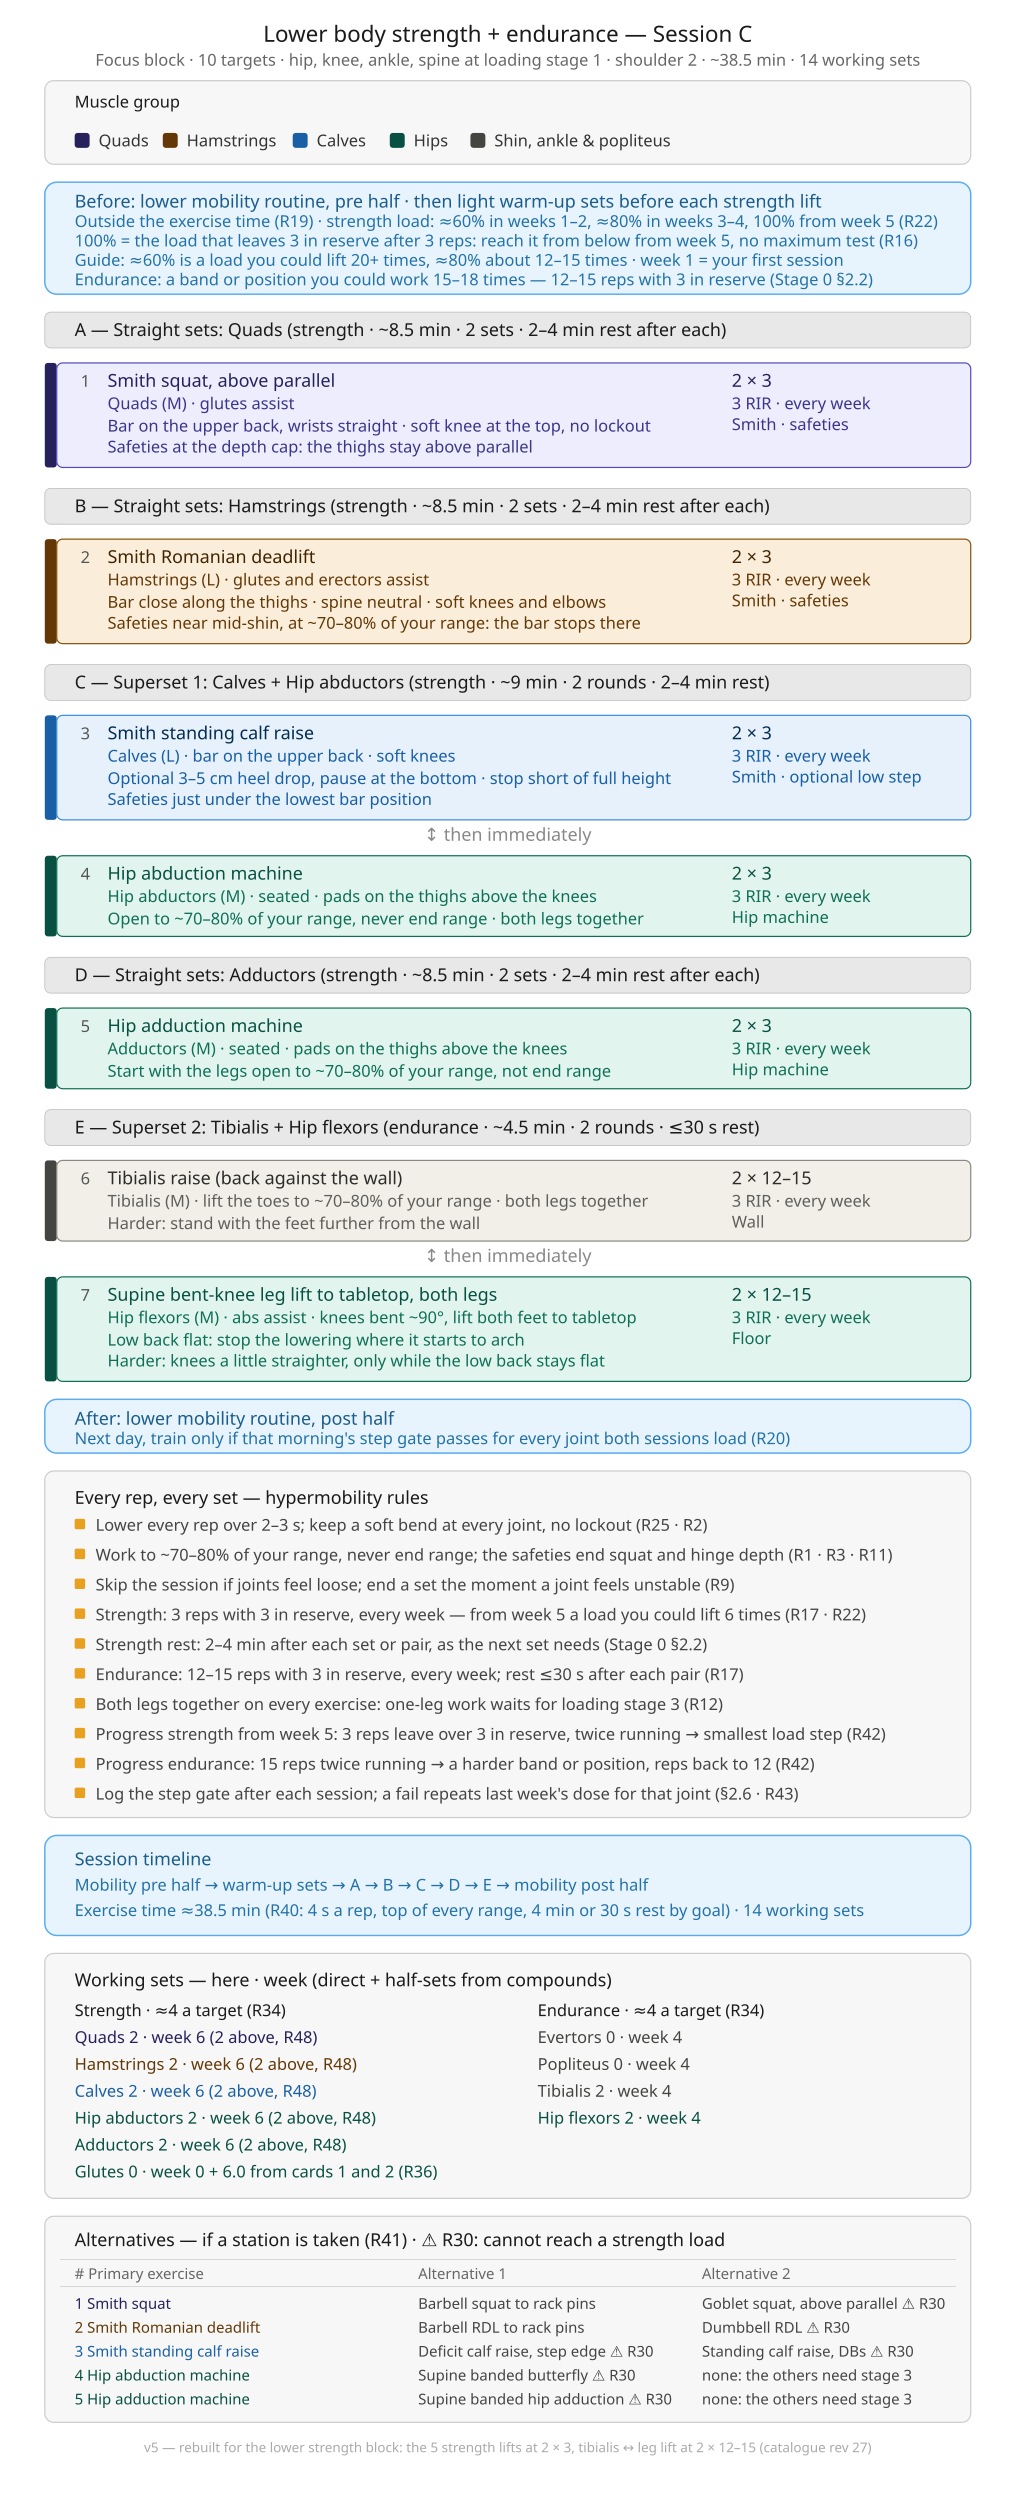
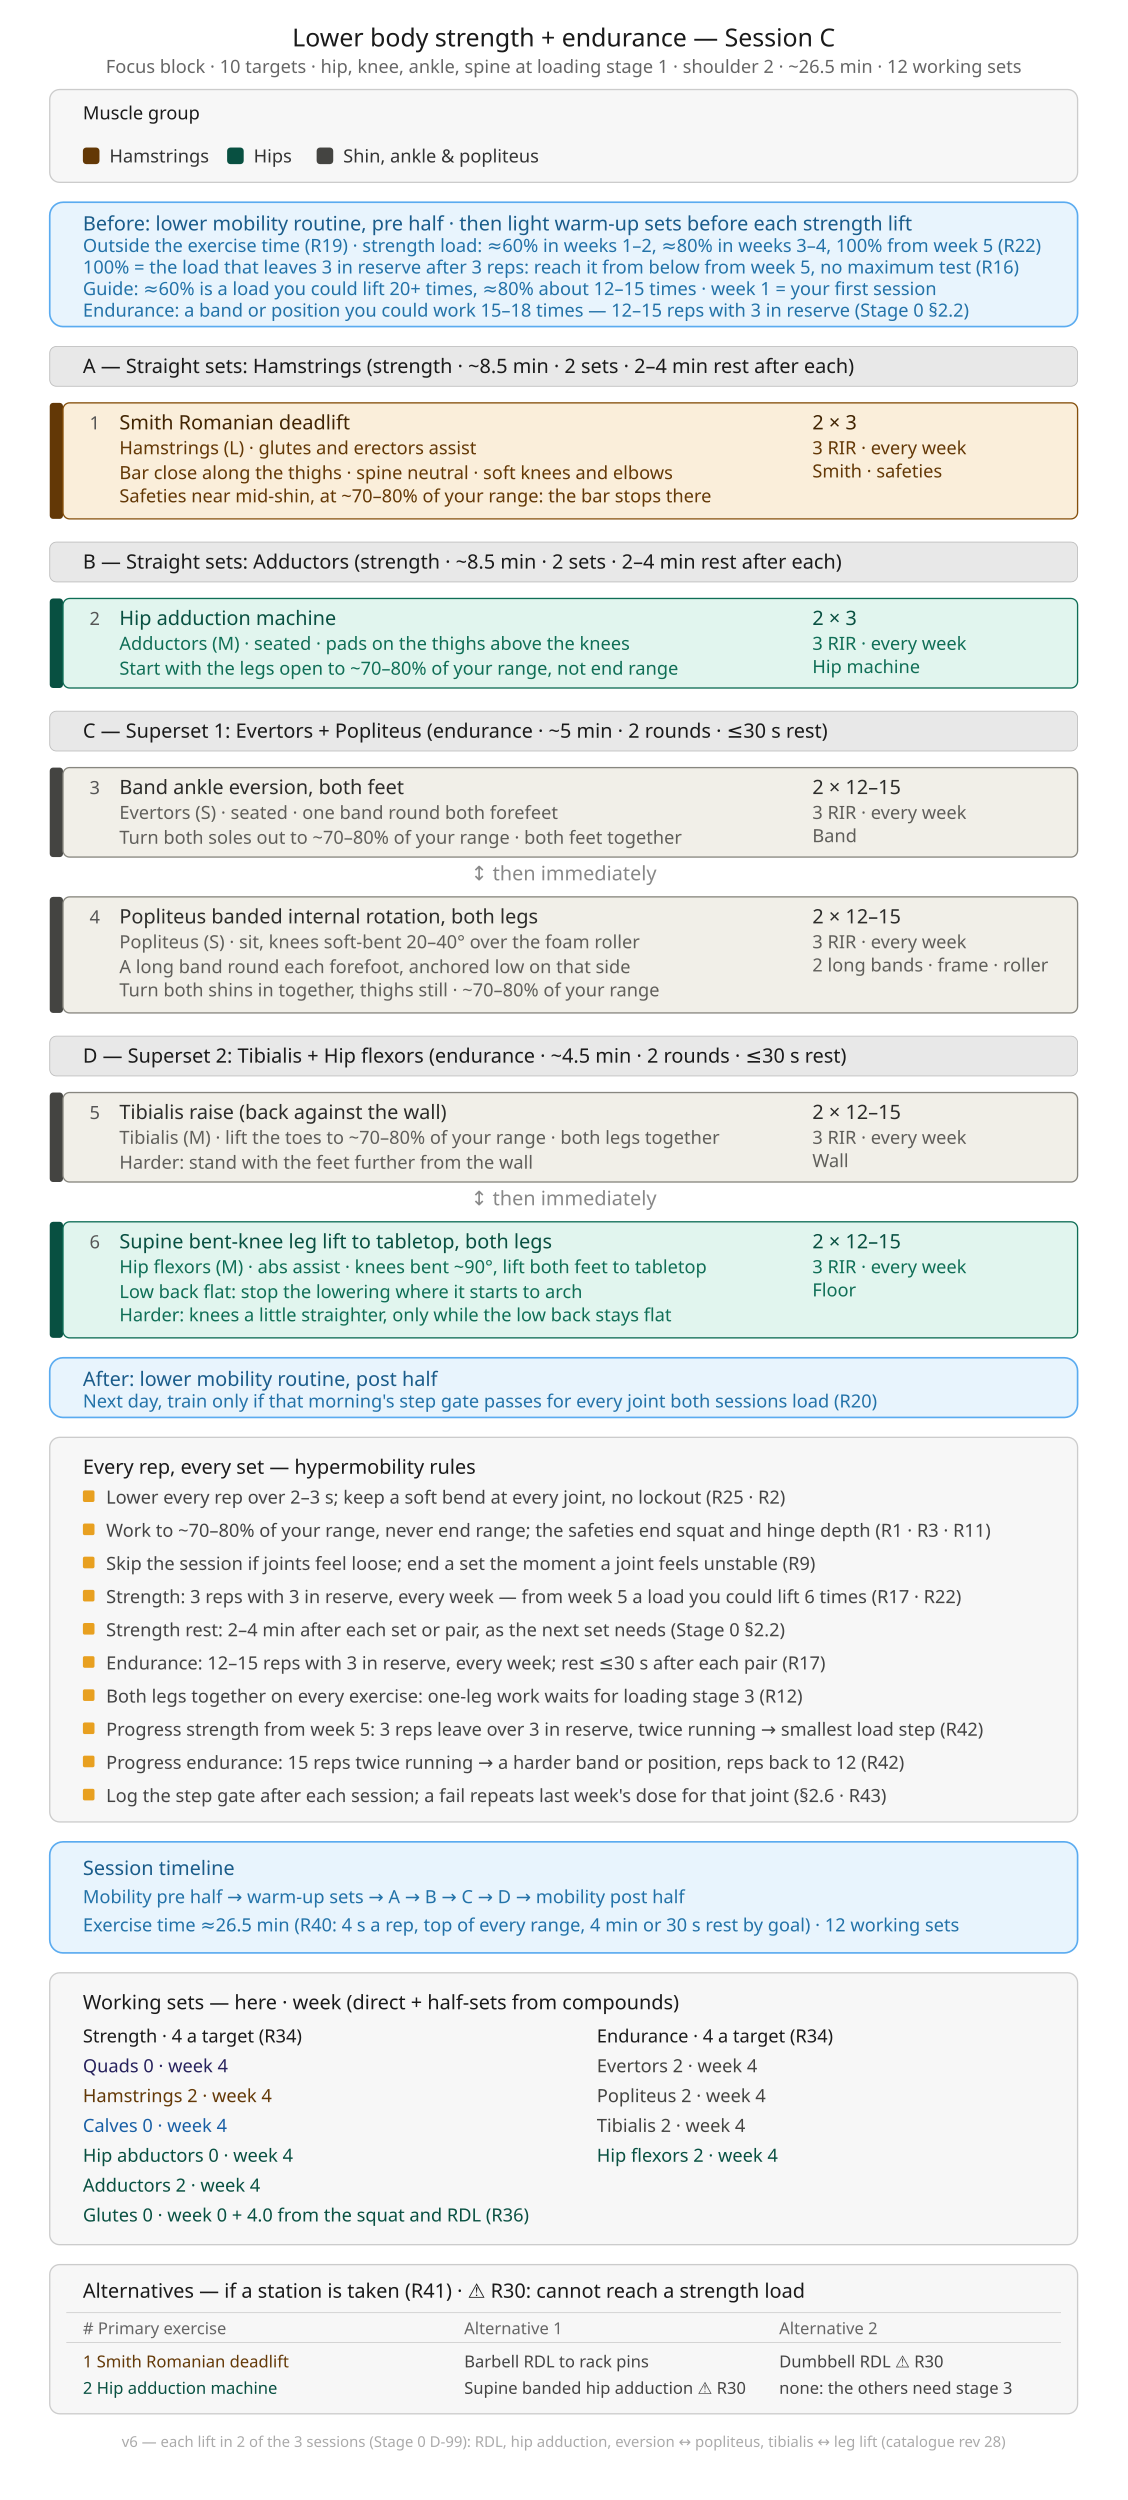
- <svg xmlns="http://www.w3.org/2000/svg" width="100%" viewBox="0 0 680 1674" style="font-family: sans-serif;">
+ <svg xmlns="http://www.w3.org/2000/svg" width="100%" viewBox="0 0 680 1508" style="font-family: sans-serif;">
  <text font-size="15" font-weight="500" fill="#1a1a1a" x="340" y="28" text-anchor="middle">Lower body strength + endurance — Session C</text>
-   <text font-size="11" fill="#666" x="340" y="44" text-anchor="middle">Focus block · 10 targets · hip, knee, ankle, spine at loading stage 1 · shoulder 2 · ~38.5 min · 14 working sets</text>
+   <text font-size="11" fill="#666" x="340" y="44" text-anchor="middle">Focus block · 10 targets · hip, knee, ankle, spine at loading stage 1 · shoulder 2 · ~26.5 min · 12 working sets</text>
  <rect x="30" y="54" width="620" height="56" rx="6" fill="#f7f7f7" stroke="#ccc" stroke-width="0.8" />
  <text font-size="11" font-weight="500" fill="#1a1a1a" x="50" y="72">Muscle group</text>
-   <rect x="50" y="89" width="10" height="10" rx="2" fill="#26215c" />
-   <text font-size="11" fill="#333" x="66" y="98">Quads</text>
-   <rect x="109" y="89" width="10" height="10" rx="2" fill="#633806" />
-   <text font-size="11" fill="#333" x="125" y="98">Hamstrings</text>
-   <rect x="196" y="89" width="10" height="10" rx="2" fill="#185fa5" />
-   <text font-size="11" fill="#333" x="212" y="98">Calves</text>
-   <rect x="261" y="89" width="10" height="10" rx="2" fill="#085041" />
-   <text font-size="11" fill="#333" x="277" y="98">Hips</text>
-   <rect x="315" y="89" width="10" height="10" rx="2" fill="#444441" />
-   <text font-size="11" fill="#333" x="331" y="98">Shin, ankle &amp; popliteus</text>
+   <rect x="50" y="89" width="10" height="10" rx="2" fill="#633806" />
+   <text font-size="11" fill="#333" x="66" y="98">Hamstrings</text>
+   <rect x="137" y="89" width="10" height="10" rx="2" fill="#085041" />
+   <text font-size="11" fill="#333" x="153" y="98">Hips</text>
+   <rect x="191" y="89" width="10" height="10" rx="2" fill="#444441" />
+   <text font-size="11" fill="#333" x="207" y="98">Shin, ankle &amp; popliteus</text>
  <rect x="30" y="122" width="620" height="75" rx="8" fill="#e8f4fd" stroke="#5aabf0" stroke-width="1" />
  <text font-size="12" font-weight="500" fill="#1a5c8a" x="50" y="139">Before: lower mobility routine, pre half · then light warm-up sets before each strength lift</text>
  <text font-size="11" fill="#2272a8" x="50" y="152">Outside the exercise time (R19) · strength load: ≈60% in weeks 1–2, ≈80% in weeks 3–4, 100% from week 5 (R22)</text>
  <text font-size="11" fill="#2272a8" x="50" y="165">100% = the load that leaves 3 in reserve after 3 reps: reach it from below from week 5, no maximum test (R16)</text>
  <text font-size="11" fill="#2272a8" x="50" y="178">Guide: ≈60% is a load you could lift 20+ times, ≈80% about 12–15 times · week 1 = your first session</text>
  <text font-size="11" fill="#2272a8" x="50" y="191">Endurance: a band or position you could work 15–18 times — 12–15 reps with 3 in reserve (Stage 0 §2.2)</text>
  <rect x="30" y="209" width="620" height="24" rx="4" fill="#e8e8e8" stroke="#bbb" stroke-width="0.5" />
-   <text font-size="12" font-weight="500" fill="#1a1a1a" x="50" y="225">A — Straight sets: Quads  (strength · ~8.5 min · 2 sets · 2–4 min rest after each)</text>
-   <rect x="30" y="243" width="8" height="70" rx="2" fill="#26215c" />
-   <rect x="38" y="243" width="612" height="70" rx="4" fill="#eeedfe" stroke="#534ab7" stroke-width="0.8" />
+   <text font-size="12" font-weight="500" fill="#1a1a1a" x="50" y="225">A — Straight sets: Hamstrings  (strength · ~8.5 min · 2 sets · 2–4 min rest after each)</text>
+   <rect x="30" y="243" width="8" height="70" rx="2" fill="#633806" />
+   <rect x="38" y="243" width="612" height="70" rx="4" fill="#faeeda" stroke="#854f0b" stroke-width="0.8" />
  <text font-size="11" font-weight="500" fill="#555" x="54" y="259">1</text>
-   <text font-size="12" font-weight="500" fill="#26215c" x="72" y="259">Smith squat, above parallel</text>
-   <text font-size="11" fill="#3c3489" x="72" y="274">Quads (M) · glutes assist</text>
-   <text font-size="11" fill="#3c3489" x="72" y="289">Bar on the upper back, wrists straight · soft knee at the top, no lockout</text>
-   <text font-size="11" fill="#3c3489" x="72" y="303">Safeties at the depth cap: the thighs stay above parallel</text>
-   <text font-size="12" font-weight="500" fill="#26215c" x="490" y="259">2 × 3</text>
-   <text font-size="11" fill="#3c3489" x="490" y="274">3 RIR · every week</text>
-   <text font-size="11" fill="#3c3489" x="490" y="288">Smith · safeties</text>
+   <text font-size="12" font-weight="500" fill="#412402" x="72" y="259">Smith Romanian deadlift</text>
+   <text font-size="11" fill="#633806" x="72" y="274">Hamstrings (L) · glutes and erectors assist</text>
+   <text font-size="11" fill="#633806" x="72" y="289">Bar close along the thighs · spine neutral · soft knees and elbows</text>
+   <text font-size="11" fill="#633806" x="72" y="303">Safeties near mid-shin, at ~70–80% of your range: the bar stops there</text>
+   <text font-size="12" font-weight="500" fill="#412402" x="490" y="259">2 × 3</text>
+   <text font-size="11" fill="#633806" x="490" y="274">3 RIR · every week</text>
+   <text font-size="11" fill="#633806" x="490" y="288">Smith · safeties</text>
  <rect x="30" y="327" width="620" height="24" rx="4" fill="#e8e8e8" stroke="#bbb" stroke-width="0.5" />
-   <text font-size="12" font-weight="500" fill="#1a1a1a" x="50" y="343">B — Straight sets: Hamstrings  (strength · ~8.5 min · 2 sets · 2–4 min rest after each)</text>
-   <rect x="30" y="361" width="8" height="70" rx="2" fill="#633806" />
-   <rect x="38" y="361" width="612" height="70" rx="4" fill="#faeeda" stroke="#854f0b" stroke-width="0.8" />
+   <text font-size="12" font-weight="500" fill="#1a1a1a" x="50" y="343">B — Straight sets: Adductors  (strength · ~8.5 min · 2 sets · 2–4 min rest after each)</text>
+   <rect x="30" y="361" width="8" height="54" rx="2" fill="#085041" />
+   <rect x="38" y="361" width="612" height="54" rx="4" fill="#e1f5ee" stroke="#0f6e56" stroke-width="0.8" />
  <text font-size="11" font-weight="500" fill="#555" x="54" y="377">2</text>
-   <text font-size="12" font-weight="500" fill="#412402" x="72" y="377">Smith Romanian deadlift</text>
-   <text font-size="11" fill="#633806" x="72" y="392">Hamstrings (L) · glutes and erectors assist</text>
-   <text font-size="11" fill="#633806" x="72" y="407">Bar close along the thighs · spine neutral · soft knees and elbows</text>
-   <text font-size="11" fill="#633806" x="72" y="421">Safeties near mid-shin, at ~70–80% of your range: the bar stops there</text>
-   <text font-size="12" font-weight="500" fill="#412402" x="490" y="377">2 × 3</text>
-   <text font-size="11" fill="#633806" x="490" y="392">3 RIR · every week</text>
-   <text font-size="11" fill="#633806" x="490" y="406">Smith · safeties</text>
-   <rect x="30" y="445" width="620" height="24" rx="4" fill="#e8e8e8" stroke="#bbb" stroke-width="0.5" />
-   <text font-size="12" font-weight="500" fill="#1a1a1a" x="50" y="461">C — Superset 1: Calves + Hip abductors  (strength · ~9 min · 2 rounds · 2–4 min rest)</text>
-   <rect x="30" y="479" width="8" height="70" rx="2" fill="#185fa5" />
-   <rect x="38" y="479" width="612" height="70" rx="4" fill="#e6f1fb" stroke="#378add" stroke-width="0.8" />
-   <text font-size="11" font-weight="500" fill="#555" x="54" y="495">3</text>
-   <text font-size="12" font-weight="500" fill="#042c53" x="72" y="495">Smith standing calf raise</text>
-   <text font-size="11" fill="#185fa5" x="72" y="510">Calves (L) · bar on the upper back · soft knees</text>
-   <text font-size="11" fill="#185fa5" x="72" y="525">Optional 3–5 cm heel drop, pause at the bottom · stop short of full height</text>
-   <text font-size="11" fill="#185fa5" x="72" y="539">Safeties just under the lowest bar position</text>
-   <text font-size="12" font-weight="500" fill="#042c53" x="490" y="495">2 × 3</text>
-   <text font-size="11" fill="#185fa5" x="490" y="510">3 RIR · every week</text>
-   <text font-size="11" fill="#185fa5" x="490" y="524">Smith · optional low step</text>
-   <text font-size="12" fill="#888" x="340" y="563" text-anchor="middle">↕ then immediately</text>
-   <rect x="30" y="573" width="8" height="54" rx="2" fill="#085041" />
-   <rect x="38" y="573" width="612" height="54" rx="4" fill="#e1f5ee" stroke="#0f6e56" stroke-width="0.8" />
-   <text font-size="11" font-weight="500" fill="#555" x="54" y="589">4</text>
-   <text font-size="12" font-weight="500" fill="#085041" x="72" y="589">Hip abduction machine</text>
-   <text font-size="11" fill="#0f6e56" x="72" y="604">Hip abductors (M) · seated · pads on the thighs above the knees</text>
-   <text font-size="11" fill="#0f6e56" x="72" y="619">Open to ~70–80% of your range, never end range · both legs together</text>
-   <text font-size="12" font-weight="500" fill="#085041" x="490" y="589">2 × 3</text>
-   <text font-size="11" fill="#0f6e56" x="490" y="604">3 RIR · every week</text>
-   <text font-size="11" fill="#0f6e56" x="490" y="618">Hip machine</text>
-   <rect x="30" y="641" width="620" height="24" rx="4" fill="#e8e8e8" stroke="#bbb" stroke-width="0.5" />
-   <text font-size="12" font-weight="500" fill="#1a1a1a" x="50" y="657">D — Straight sets: Adductors  (strength · ~8.5 min · 2 sets · 2–4 min rest after each)</text>
-   <rect x="30" y="675" width="8" height="54" rx="2" fill="#085041" />
-   <rect x="38" y="675" width="612" height="54" rx="4" fill="#e1f5ee" stroke="#0f6e56" stroke-width="0.8" />
-   <text font-size="11" font-weight="500" fill="#555" x="54" y="691">5</text>
-   <text font-size="12" font-weight="500" fill="#085041" x="72" y="691">Hip adduction machine</text>
-   <text font-size="11" fill="#0f6e56" x="72" y="706">Adductors (M) · seated · pads on the thighs above the knees</text>
-   <text font-size="11" fill="#0f6e56" x="72" y="721">Start with the legs open to ~70–80% of your range, not end range</text>
-   <text font-size="12" font-weight="500" fill="#085041" x="490" y="691">2 × 3</text>
-   <text font-size="11" fill="#0f6e56" x="490" y="706">3 RIR · every week</text>
-   <text font-size="11" fill="#0f6e56" x="490" y="720">Hip machine</text>
-   <rect x="30" y="743" width="620" height="24" rx="4" fill="#e8e8e8" stroke="#bbb" stroke-width="0.5" />
-   <text font-size="12" font-weight="500" fill="#1a1a1a" x="50" y="759">E — Superset 2: Tibialis + Hip flexors  (endurance · ~4.5 min · 2 rounds · ≤30 s rest)</text>
-   <rect x="30" y="777" width="8" height="54" rx="2" fill="#444441" />
-   <rect x="38" y="777" width="612" height="54" rx="4" fill="#f1efe8" stroke="#888780" stroke-width="0.8" />
-   <text font-size="11" font-weight="500" fill="#555" x="54" y="793">6</text>
-   <text font-size="12" font-weight="500" fill="#2c2c2a" x="72" y="793">Tibialis raise (back against the wall)</text>
-   <text font-size="11" fill="#5f5e5a" x="72" y="808">Tibialis (M) · lift the toes to ~70–80% of your range · both legs together</text>
-   <text font-size="11" fill="#5f5e5a" x="72" y="823">Harder: stand with the feet further from the wall</text>
-   <text font-size="12" font-weight="500" fill="#2c2c2a" x="490" y="793">2 × 12–15</text>
-   <text font-size="11" fill="#5f5e5a" x="490" y="808">3 RIR · every week</text>
-   <text font-size="11" fill="#5f5e5a" x="490" y="822">Wall</text>
-   <text font-size="12" fill="#888" x="340" y="845" text-anchor="middle">↕ then immediately</text>
-   <rect x="30" y="855" width="8" height="70" rx="2" fill="#085041" />
-   <rect x="38" y="855" width="612" height="70" rx="4" fill="#e1f5ee" stroke="#0f6e56" stroke-width="0.8" />
-   <text font-size="11" font-weight="500" fill="#555" x="54" y="871">7</text>
-   <text font-size="12" font-weight="500" fill="#085041" x="72" y="871">Supine bent-knee leg lift to tabletop, both legs</text>
-   <text font-size="11" fill="#0f6e56" x="72" y="886">Hip flexors (M) · abs assist · knees bent ~90°, lift both feet to tabletop</text>
-   <text font-size="11" fill="#0f6e56" x="72" y="901">Low back flat: stop the lowering where it starts to arch</text>
-   <text font-size="11" fill="#0f6e56" x="72" y="915">Harder: knees a little straighter, only while the low back stays flat</text>
-   <text font-size="12" font-weight="500" fill="#085041" x="490" y="871">2 × 12–15</text>
-   <text font-size="11" fill="#0f6e56" x="490" y="886">3 RIR · every week</text>
-   <text font-size="11" fill="#0f6e56" x="490" y="900">Floor</text>
-   <rect x="30" y="937" width="620" height="36" rx="8" fill="#e8f4fd" stroke="#5aabf0" stroke-width="1" />
-   <text font-size="12" font-weight="500" fill="#1a5c8a" x="50" y="954">After: lower mobility routine, post half</text>
-   <text font-size="11" fill="#2272a8" x="50" y="967">Next day, train only if that morning's step gate passes for every joint both sessions load (R20)</text>
-   <rect x="30" y="985" width="620" height="232" rx="6" fill="#f7f7f7" stroke="#ccc" stroke-width="0.8" />
-   <text font-size="12" font-weight="500" fill="#1a1a1a" x="50" y="1007">Every rep, every set — hypermobility rules</text>
-   <rect x="50" y="1017" width="7" height="7" rx="1" fill="#e8a020" />
-   <text font-size="11" fill="#444" x="64" y="1025">Lower every rep over 2–3 s; keep a soft bend at every joint, no lockout (R25 · R2)</text>
-   <rect x="50" y="1037" width="7" height="7" rx="1" fill="#e8a020" />
-   <text font-size="11" fill="#444" x="64" y="1045">Work to ~70–80% of your range, never end range; the safeties end squat and hinge depth (R1 · R3 · R11)</text>
-   <rect x="50" y="1057" width="7" height="7" rx="1" fill="#e8a020" />
-   <text font-size="11" fill="#444" x="64" y="1065">Skip the session if joints feel loose; end a set the moment a joint feels unstable (R9)</text>
-   <rect x="50" y="1077" width="7" height="7" rx="1" fill="#e8a020" />
-   <text font-size="11" fill="#444" x="64" y="1085">Strength: 3 reps with 3 in reserve, every week — from week 5 a load you could lift 6 times (R17 · R22)</text>
-   <rect x="50" y="1097" width="7" height="7" rx="1" fill="#e8a020" />
-   <text font-size="11" fill="#444" x="64" y="1105">Strength rest: 2–4 min after each set or pair, as the next set needs (Stage 0 §2.2)</text>
-   <rect x="50" y="1117" width="7" height="7" rx="1" fill="#e8a020" />
-   <text font-size="11" fill="#444" x="64" y="1125">Endurance: 12–15 reps with 3 in reserve, every week; rest ≤30 s after each pair (R17)</text>
-   <rect x="50" y="1137" width="7" height="7" rx="1" fill="#e8a020" />
-   <text font-size="11" fill="#444" x="64" y="1145">Both legs together on every exercise: one-leg work waits for loading stage 3 (R12)</text>
-   <rect x="50" y="1157" width="7" height="7" rx="1" fill="#e8a020" />
-   <text font-size="11" fill="#444" x="64" y="1165">Progress strength from week 5: 3 reps leave over 3 in reserve, twice running → smallest load step (R42)</text>
-   <rect x="50" y="1177" width="7" height="7" rx="1" fill="#e8a020" />
-   <text font-size="11" fill="#444" x="64" y="1185">Progress endurance: 15 reps twice running → a harder band or position, reps back to 12 (R42)</text>
-   <rect x="50" y="1197" width="7" height="7" rx="1" fill="#e8a020" />
-   <text font-size="11" fill="#444" x="64" y="1205">Log the step gate after each session; a fail repeats last week's dose for that joint (§2.6 · R43)</text>
-   <rect x="30" y="1229" width="620" height="67" rx="8" fill="#e8f4fd" stroke="#5aabf0" stroke-width="1" />
-   <text font-size="12" font-weight="500" fill="#1a5c8a" x="50" y="1249">Session timeline</text>
-   <text font-size="11" fill="#2272a8" x="50" y="1266">Mobility pre half → warm-up sets → A → B → C → D → E → mobility post half</text>
-   <text font-size="11" fill="#2272a8" x="50" y="1283">Exercise time ≈38.5 min (R40: 4 s a rep, top of every range, 4 min or 30 s rest by goal) · 14 working sets</text>
-   <rect x="30" y="1308" width="620" height="164" rx="6" fill="#f7f7f7" stroke="#ccc" stroke-width="0.8" />
-   <text font-size="12" font-weight="500" fill="#1a1a1a" x="50" y="1330">Working sets — here · week (direct + half-sets from compounds)</text>
-   <text font-size="11" fill="#1a1a1a" x="50" y="1350">Strength · ≈4 a target (R34)</text>
-   <text font-size="11" fill="#26215c" x="50" y="1368">Quads 2 · week 6 (2 above, R48)</text>
-   <text font-size="11" fill="#633806" x="50" y="1386">Hamstrings 2 · week 6 (2 above, R48)</text>
-   <text font-size="11" fill="#185fa5" x="50" y="1404">Calves 2 · week 6 (2 above, R48)</text>
-   <text font-size="11" fill="#085041" x="50" y="1422">Hip abductors 2 · week 6 (2 above, R48)</text>
-   <text font-size="11" fill="#085041" x="50" y="1440">Adductors 2 · week 6 (2 above, R48)</text>
-   <text font-size="11" fill="#085041" x="50" y="1458">Glutes 0 · week 0 + 6.0 from cards 1 and 2 (R36)</text>
-   <text font-size="11" fill="#1a1a1a" x="360" y="1350">Endurance · ≈4 a target (R34)</text>
-   <text font-size="11" fill="#444441" x="360" y="1368">Evertors 0 · week 4</text>
-   <text font-size="11" fill="#444441" x="360" y="1386">Popliteus 0 · week 4</text>
-   <text font-size="11" fill="#444441" x="360" y="1404">Tibialis 2 · week 4</text>
-   <text font-size="11" fill="#085041" x="360" y="1422">Hip flexors 2 · week 4</text>
-   <rect x="30" y="1484" width="620" height="138" rx="6" fill="#f7f7f7" stroke="#ccc" stroke-width="0.8" />
-   <text font-size="12" font-weight="500" fill="#1a1a1a" x="50" y="1504">Alternatives — if a station is taken (R41) · ⚠ R30: cannot reach a strength load</text>
-   <line x1="40" y1="1513" x2="640" y2="1513" stroke="#ccc" stroke-width="0.5" />
-   <text font-size="10" font-weight="500" fill="#666" x="50" y="1526">#  Primary exercise</text>
-   <text font-size="10" font-weight="500" fill="#666" x="280" y="1526">Alternative 1</text>
-   <text font-size="10" font-weight="500" fill="#666" x="470" y="1526">Alternative 2</text>
-   <line x1="40" y1="1531" x2="640" y2="1531" stroke="#ccc" stroke-width="0.5" />
-   <text font-size="10" fill="#26215c" x="50" y="1546">1  Smith squat</text>
-   <text font-size="10" fill="#444" x="280" y="1546">Barbell squat to rack pins</text>
-   <text font-size="10" fill="#444" x="470" y="1546">Goblet squat, above parallel ⚠ R30</text>
-   <text font-size="10" fill="#633806" x="50" y="1562">2  Smith Romanian deadlift</text>
-   <text font-size="10" fill="#444" x="280" y="1562">Barbell RDL to rack pins</text>
-   <text font-size="10" fill="#444" x="470" y="1562">Dumbbell RDL ⚠ R30</text>
-   <text font-size="10" fill="#185fa5" x="50" y="1578">3  Smith standing calf raise</text>
-   <text font-size="10" fill="#444" x="280" y="1578">Deficit calf raise, step edge ⚠ R30</text>
-   <text font-size="10" fill="#444" x="470" y="1578">Standing calf raise, DBs ⚠ R30</text>
-   <text font-size="10" fill="#085041" x="50" y="1594">4  Hip abduction machine</text>
-   <text font-size="10" fill="#444" x="280" y="1594">Supine banded butterfly ⚠ R30</text>
-   <text font-size="10" fill="#444" x="470" y="1594">none: the others need stage 3</text>
-   <text font-size="10" fill="#085041" x="50" y="1610">5  Hip adduction machine</text>
-   <text font-size="10" fill="#444" x="280" y="1610">Supine banded hip adduction ⚠ R30</text>
-   <text font-size="10" fill="#444" x="470" y="1610">none: the others need stage 3</text>
-   <text font-size="9" fill="#aaa" x="340" y="1642" text-anchor="middle">v5 — rebuilt for the lower strength block: the 5 strength lifts at 2 × 3, tibialis ↔ leg lift at 2 × 12–15 (catalogue rev 27)</text>
+   <text font-size="12" font-weight="500" fill="#085041" x="72" y="377">Hip adduction machine</text>
+   <text font-size="11" fill="#0f6e56" x="72" y="392">Adductors (M) · seated · pads on the thighs above the knees</text>
+   <text font-size="11" fill="#0f6e56" x="72" y="407">Start with the legs open to ~70–80% of your range, not end range</text>
+   <text font-size="12" font-weight="500" fill="#085041" x="490" y="377">2 × 3</text>
+   <text font-size="11" fill="#0f6e56" x="490" y="392">3 RIR · every week</text>
+   <text font-size="11" fill="#0f6e56" x="490" y="406">Hip machine</text>
+   <rect x="30" y="429" width="620" height="24" rx="4" fill="#e8e8e8" stroke="#bbb" stroke-width="0.5" />
+   <text font-size="12" font-weight="500" fill="#1a1a1a" x="50" y="445">C — Superset 1: Evertors + Popliteus  (endurance · ~5 min · 2 rounds · ≤30 s rest)</text>
+   <rect x="30" y="463" width="8" height="54" rx="2" fill="#444441" />
+   <rect x="38" y="463" width="612" height="54" rx="4" fill="#f1efe8" stroke="#888780" stroke-width="0.8" />
+   <text font-size="11" font-weight="500" fill="#555" x="54" y="479">3</text>
+   <text font-size="12" font-weight="500" fill="#2c2c2a" x="72" y="479">Band ankle eversion, both feet</text>
+   <text font-size="11" fill="#5f5e5a" x="72" y="494">Evertors (S) · seated · one band round both forefeet</text>
+   <text font-size="11" fill="#5f5e5a" x="72" y="509">Turn both soles out to ~70–80% of your range · both feet together</text>
+   <text font-size="12" font-weight="500" fill="#2c2c2a" x="490" y="479">2 × 12–15</text>
+   <text font-size="11" fill="#5f5e5a" x="490" y="494">3 RIR · every week</text>
+   <text font-size="11" fill="#5f5e5a" x="490" y="508">Band</text>
+   <text font-size="12" fill="#888" x="340" y="531" text-anchor="middle">↕ then immediately</text>
+   <rect x="30" y="541" width="8" height="70" rx="2" fill="#444441" />
+   <rect x="38" y="541" width="612" height="70" rx="4" fill="#f1efe8" stroke="#888780" stroke-width="0.8" />
+   <text font-size="11" font-weight="500" fill="#555" x="54" y="557">4</text>
+   <text font-size="12" font-weight="500" fill="#2c2c2a" x="72" y="557">Popliteus banded internal rotation, both legs</text>
+   <text font-size="11" fill="#5f5e5a" x="72" y="572">Popliteus (S) · sit, knees soft-bent 20–40° over the foam roller</text>
+   <text font-size="11" fill="#5f5e5a" x="72" y="587">A long band round each forefoot, anchored low on that side</text>
+   <text font-size="11" fill="#5f5e5a" x="72" y="601">Turn both shins in together, thighs still · ~70–80% of your range</text>
+   <text font-size="12" font-weight="500" fill="#2c2c2a" x="490" y="557">2 × 12–15</text>
+   <text font-size="11" fill="#5f5e5a" x="490" y="572">3 RIR · every week</text>
+   <text font-size="11" fill="#5f5e5a" x="490" y="586">2 long bands · frame · roller</text>
+   <rect x="30" y="625" width="620" height="24" rx="4" fill="#e8e8e8" stroke="#bbb" stroke-width="0.5" />
+   <text font-size="12" font-weight="500" fill="#1a1a1a" x="50" y="641">D — Superset 2: Tibialis + Hip flexors  (endurance · ~4.5 min · 2 rounds · ≤30 s rest)</text>
+   <rect x="30" y="659" width="8" height="54" rx="2" fill="#444441" />
+   <rect x="38" y="659" width="612" height="54" rx="4" fill="#f1efe8" stroke="#888780" stroke-width="0.8" />
+   <text font-size="11" font-weight="500" fill="#555" x="54" y="675">5</text>
+   <text font-size="12" font-weight="500" fill="#2c2c2a" x="72" y="675">Tibialis raise (back against the wall)</text>
+   <text font-size="11" fill="#5f5e5a" x="72" y="690">Tibialis (M) · lift the toes to ~70–80% of your range · both legs together</text>
+   <text font-size="11" fill="#5f5e5a" x="72" y="705">Harder: stand with the feet further from the wall</text>
+   <text font-size="12" font-weight="500" fill="#2c2c2a" x="490" y="675">2 × 12–15</text>
+   <text font-size="11" fill="#5f5e5a" x="490" y="690">3 RIR · every week</text>
+   <text font-size="11" fill="#5f5e5a" x="490" y="704">Wall</text>
+   <text font-size="12" fill="#888" x="340" y="727" text-anchor="middle">↕ then immediately</text>
+   <rect x="30" y="737" width="8" height="70" rx="2" fill="#085041" />
+   <rect x="38" y="737" width="612" height="70" rx="4" fill="#e1f5ee" stroke="#0f6e56" stroke-width="0.8" />
+   <text font-size="11" font-weight="500" fill="#555" x="54" y="753">6</text>
+   <text font-size="12" font-weight="500" fill="#085041" x="72" y="753">Supine bent-knee leg lift to tabletop, both legs</text>
+   <text font-size="11" fill="#0f6e56" x="72" y="768">Hip flexors (M) · abs assist · knees bent ~90°, lift both feet to tabletop</text>
+   <text font-size="11" fill="#0f6e56" x="72" y="783">Low back flat: stop the lowering where it starts to arch</text>
+   <text font-size="11" fill="#0f6e56" x="72" y="797">Harder: knees a little straighter, only while the low back stays flat</text>
+   <text font-size="12" font-weight="500" fill="#085041" x="490" y="753">2 × 12–15</text>
+   <text font-size="11" fill="#0f6e56" x="490" y="768">3 RIR · every week</text>
+   <text font-size="11" fill="#0f6e56" x="490" y="782">Floor</text>
+   <rect x="30" y="819" width="620" height="36" rx="8" fill="#e8f4fd" stroke="#5aabf0" stroke-width="1" />
+   <text font-size="12" font-weight="500" fill="#1a5c8a" x="50" y="836">After: lower mobility routine, post half</text>
+   <text font-size="11" fill="#2272a8" x="50" y="849">Next day, train only if that morning's step gate passes for every joint both sessions load (R20)</text>
+   <rect x="30" y="867" width="620" height="232" rx="6" fill="#f7f7f7" stroke="#ccc" stroke-width="0.8" />
+   <text font-size="12" font-weight="500" fill="#1a1a1a" x="50" y="889">Every rep, every set — hypermobility rules</text>
+   <rect x="50" y="899" width="7" height="7" rx="1" fill="#e8a020" />
+   <text font-size="11" fill="#444" x="64" y="907">Lower every rep over 2–3 s; keep a soft bend at every joint, no lockout (R25 · R2)</text>
+   <rect x="50" y="919" width="7" height="7" rx="1" fill="#e8a020" />
+   <text font-size="11" fill="#444" x="64" y="927">Work to ~70–80% of your range, never end range; the safeties end squat and hinge depth (R1 · R3 · R11)</text>
+   <rect x="50" y="939" width="7" height="7" rx="1" fill="#e8a020" />
+   <text font-size="11" fill="#444" x="64" y="947">Skip the session if joints feel loose; end a set the moment a joint feels unstable (R9)</text>
+   <rect x="50" y="959" width="7" height="7" rx="1" fill="#e8a020" />
+   <text font-size="11" fill="#444" x="64" y="967">Strength: 3 reps with 3 in reserve, every week — from week 5 a load you could lift 6 times (R17 · R22)</text>
+   <rect x="50" y="979" width="7" height="7" rx="1" fill="#e8a020" />
+   <text font-size="11" fill="#444" x="64" y="987">Strength rest: 2–4 min after each set or pair, as the next set needs (Stage 0 §2.2)</text>
+   <rect x="50" y="999" width="7" height="7" rx="1" fill="#e8a020" />
+   <text font-size="11" fill="#444" x="64" y="1007">Endurance: 12–15 reps with 3 in reserve, every week; rest ≤30 s after each pair (R17)</text>
+   <rect x="50" y="1019" width="7" height="7" rx="1" fill="#e8a020" />
+   <text font-size="11" fill="#444" x="64" y="1027">Both legs together on every exercise: one-leg work waits for loading stage 3 (R12)</text>
+   <rect x="50" y="1039" width="7" height="7" rx="1" fill="#e8a020" />
+   <text font-size="11" fill="#444" x="64" y="1047">Progress strength from week 5: 3 reps leave over 3 in reserve, twice running → smallest load step (R42)</text>
+   <rect x="50" y="1059" width="7" height="7" rx="1" fill="#e8a020" />
+   <text font-size="11" fill="#444" x="64" y="1067">Progress endurance: 15 reps twice running → a harder band or position, reps back to 12 (R42)</text>
+   <rect x="50" y="1079" width="7" height="7" rx="1" fill="#e8a020" />
+   <text font-size="11" fill="#444" x="64" y="1087">Log the step gate after each session; a fail repeats last week's dose for that joint (§2.6 · R43)</text>
+   <rect x="30" y="1111" width="620" height="67" rx="8" fill="#e8f4fd" stroke="#5aabf0" stroke-width="1" />
+   <text font-size="12" font-weight="500" fill="#1a5c8a" x="50" y="1131">Session timeline</text>
+   <text font-size="11" fill="#2272a8" x="50" y="1148">Mobility pre half → warm-up sets → A → B → C → D → mobility post half</text>
+   <text font-size="11" fill="#2272a8" x="50" y="1165">Exercise time ≈26.5 min (R40: 4 s a rep, top of every range, 4 min or 30 s rest by goal) · 12 working sets</text>
+   <rect x="30" y="1190" width="620" height="164" rx="6" fill="#f7f7f7" stroke="#ccc" stroke-width="0.8" />
+   <text font-size="12" font-weight="500" fill="#1a1a1a" x="50" y="1212">Working sets — here · week (direct + half-sets from compounds)</text>
+   <text font-size="11" fill="#1a1a1a" x="50" y="1232">Strength · 4 a target (R34)</text>
+   <text font-size="11" fill="#26215c" x="50" y="1250">Quads 0 · week 4</text>
+   <text font-size="11" fill="#633806" x="50" y="1268">Hamstrings 2 · week 4</text>
+   <text font-size="11" fill="#185fa5" x="50" y="1286">Calves 0 · week 4</text>
+   <text font-size="11" fill="#085041" x="50" y="1304">Hip abductors 0 · week 4</text>
+   <text font-size="11" fill="#085041" x="50" y="1322">Adductors 2 · week 4</text>
+   <text font-size="11" fill="#085041" x="50" y="1340">Glutes 0 · week 0 + 4.0 from the squat and RDL (R36)</text>
+   <text font-size="11" fill="#1a1a1a" x="360" y="1232">Endurance · 4 a target (R34)</text>
+   <text font-size="11" fill="#444441" x="360" y="1250">Evertors 2 · week 4</text>
+   <text font-size="11" fill="#444441" x="360" y="1268">Popliteus 2 · week 4</text>
+   <text font-size="11" fill="#444441" x="360" y="1286">Tibialis 2 · week 4</text>
+   <text font-size="11" fill="#085041" x="360" y="1304">Hip flexors 2 · week 4</text>
+   <rect x="30" y="1366" width="620" height="90" rx="6" fill="#f7f7f7" stroke="#ccc" stroke-width="0.8" />
+   <text font-size="12" font-weight="500" fill="#1a1a1a" x="50" y="1386">Alternatives — if a station is taken (R41) · ⚠ R30: cannot reach a strength load</text>
+   <line x1="40" y1="1395" x2="640" y2="1395" stroke="#ccc" stroke-width="0.5" />
+   <text font-size="10" font-weight="500" fill="#666" x="50" y="1408">#  Primary exercise</text>
+   <text font-size="10" font-weight="500" fill="#666" x="280" y="1408">Alternative 1</text>
+   <text font-size="10" font-weight="500" fill="#666" x="470" y="1408">Alternative 2</text>
+   <line x1="40" y1="1413" x2="640" y2="1413" stroke="#ccc" stroke-width="0.5" />
+   <text font-size="10" fill="#633806" x="50" y="1428">1  Smith Romanian deadlift</text>
+   <text font-size="10" fill="#444" x="280" y="1428">Barbell RDL to rack pins</text>
+   <text font-size="10" fill="#444" x="470" y="1428">Dumbbell RDL ⚠ R30</text>
+   <text font-size="10" fill="#085041" x="50" y="1444">2  Hip adduction machine</text>
+   <text font-size="10" fill="#444" x="280" y="1444">Supine banded hip adduction ⚠ R30</text>
+   <text font-size="10" fill="#444" x="470" y="1444">none: the others need stage 3</text>
+   <text font-size="9" fill="#aaa" x="340" y="1476" text-anchor="middle">v6 — each lift in 2 of the 3 sessions (Stage 0 D-99): RDL, hip adduction, eversion ↔ popliteus, tibialis ↔ leg lift (catalogue rev 28)</text>
</svg>
